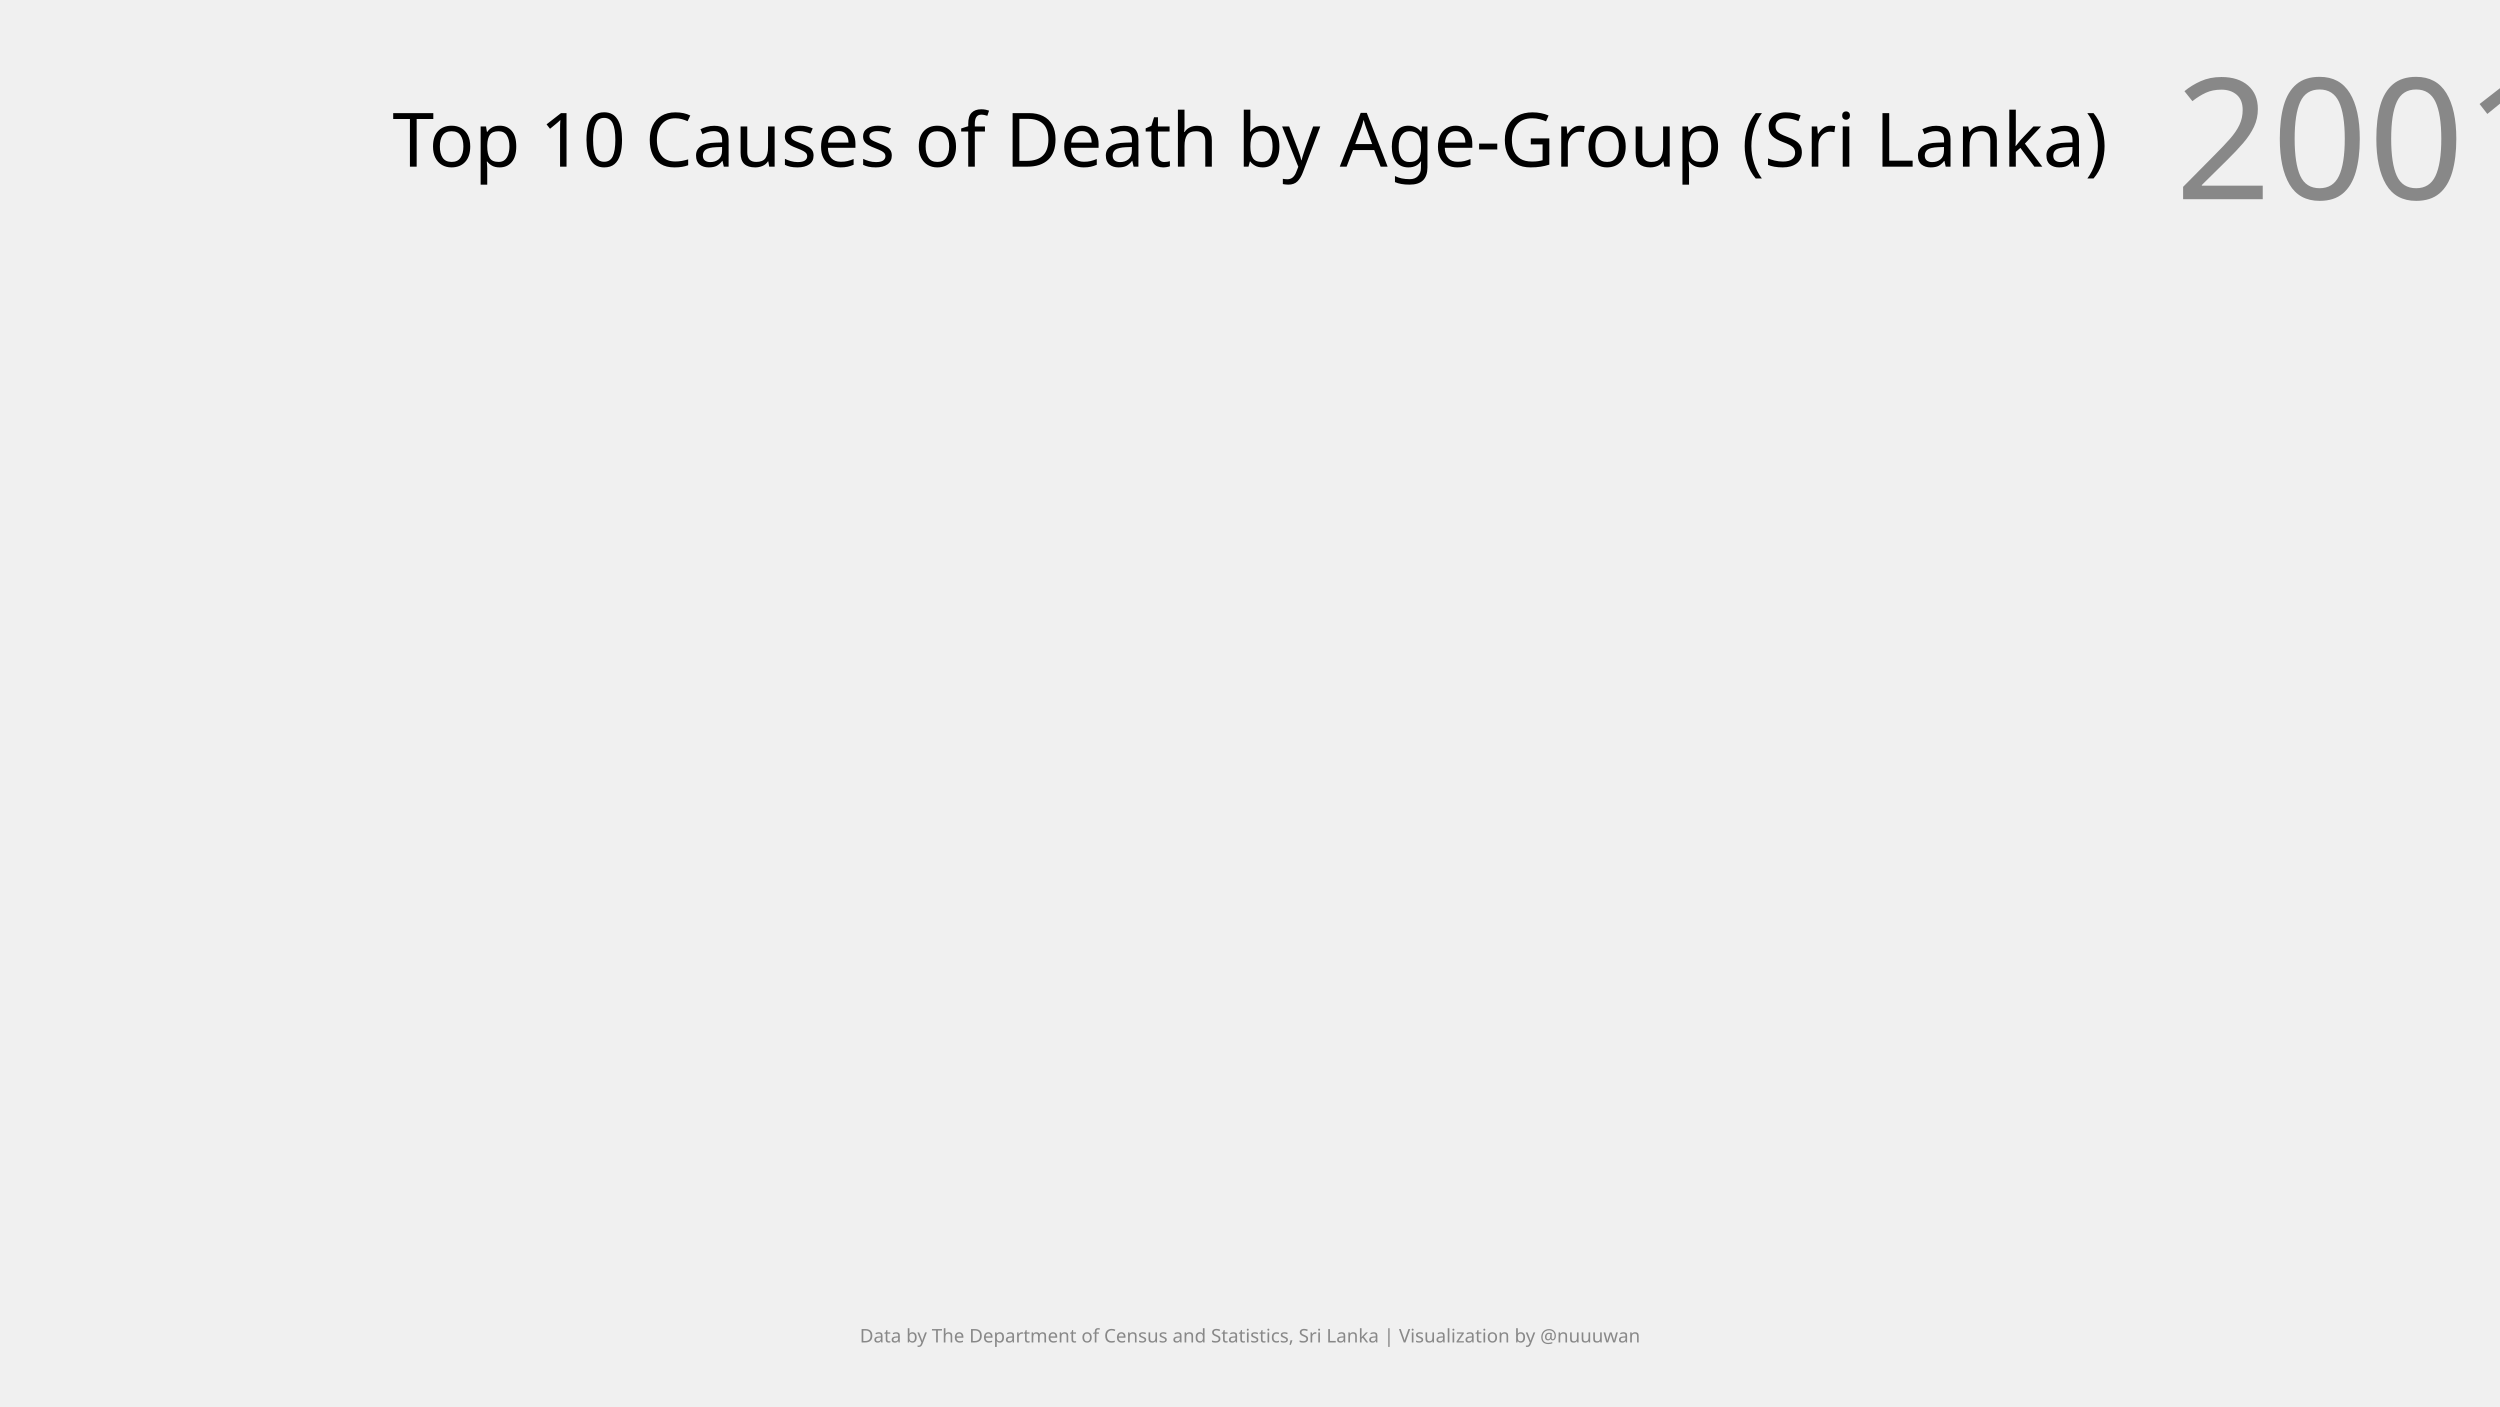
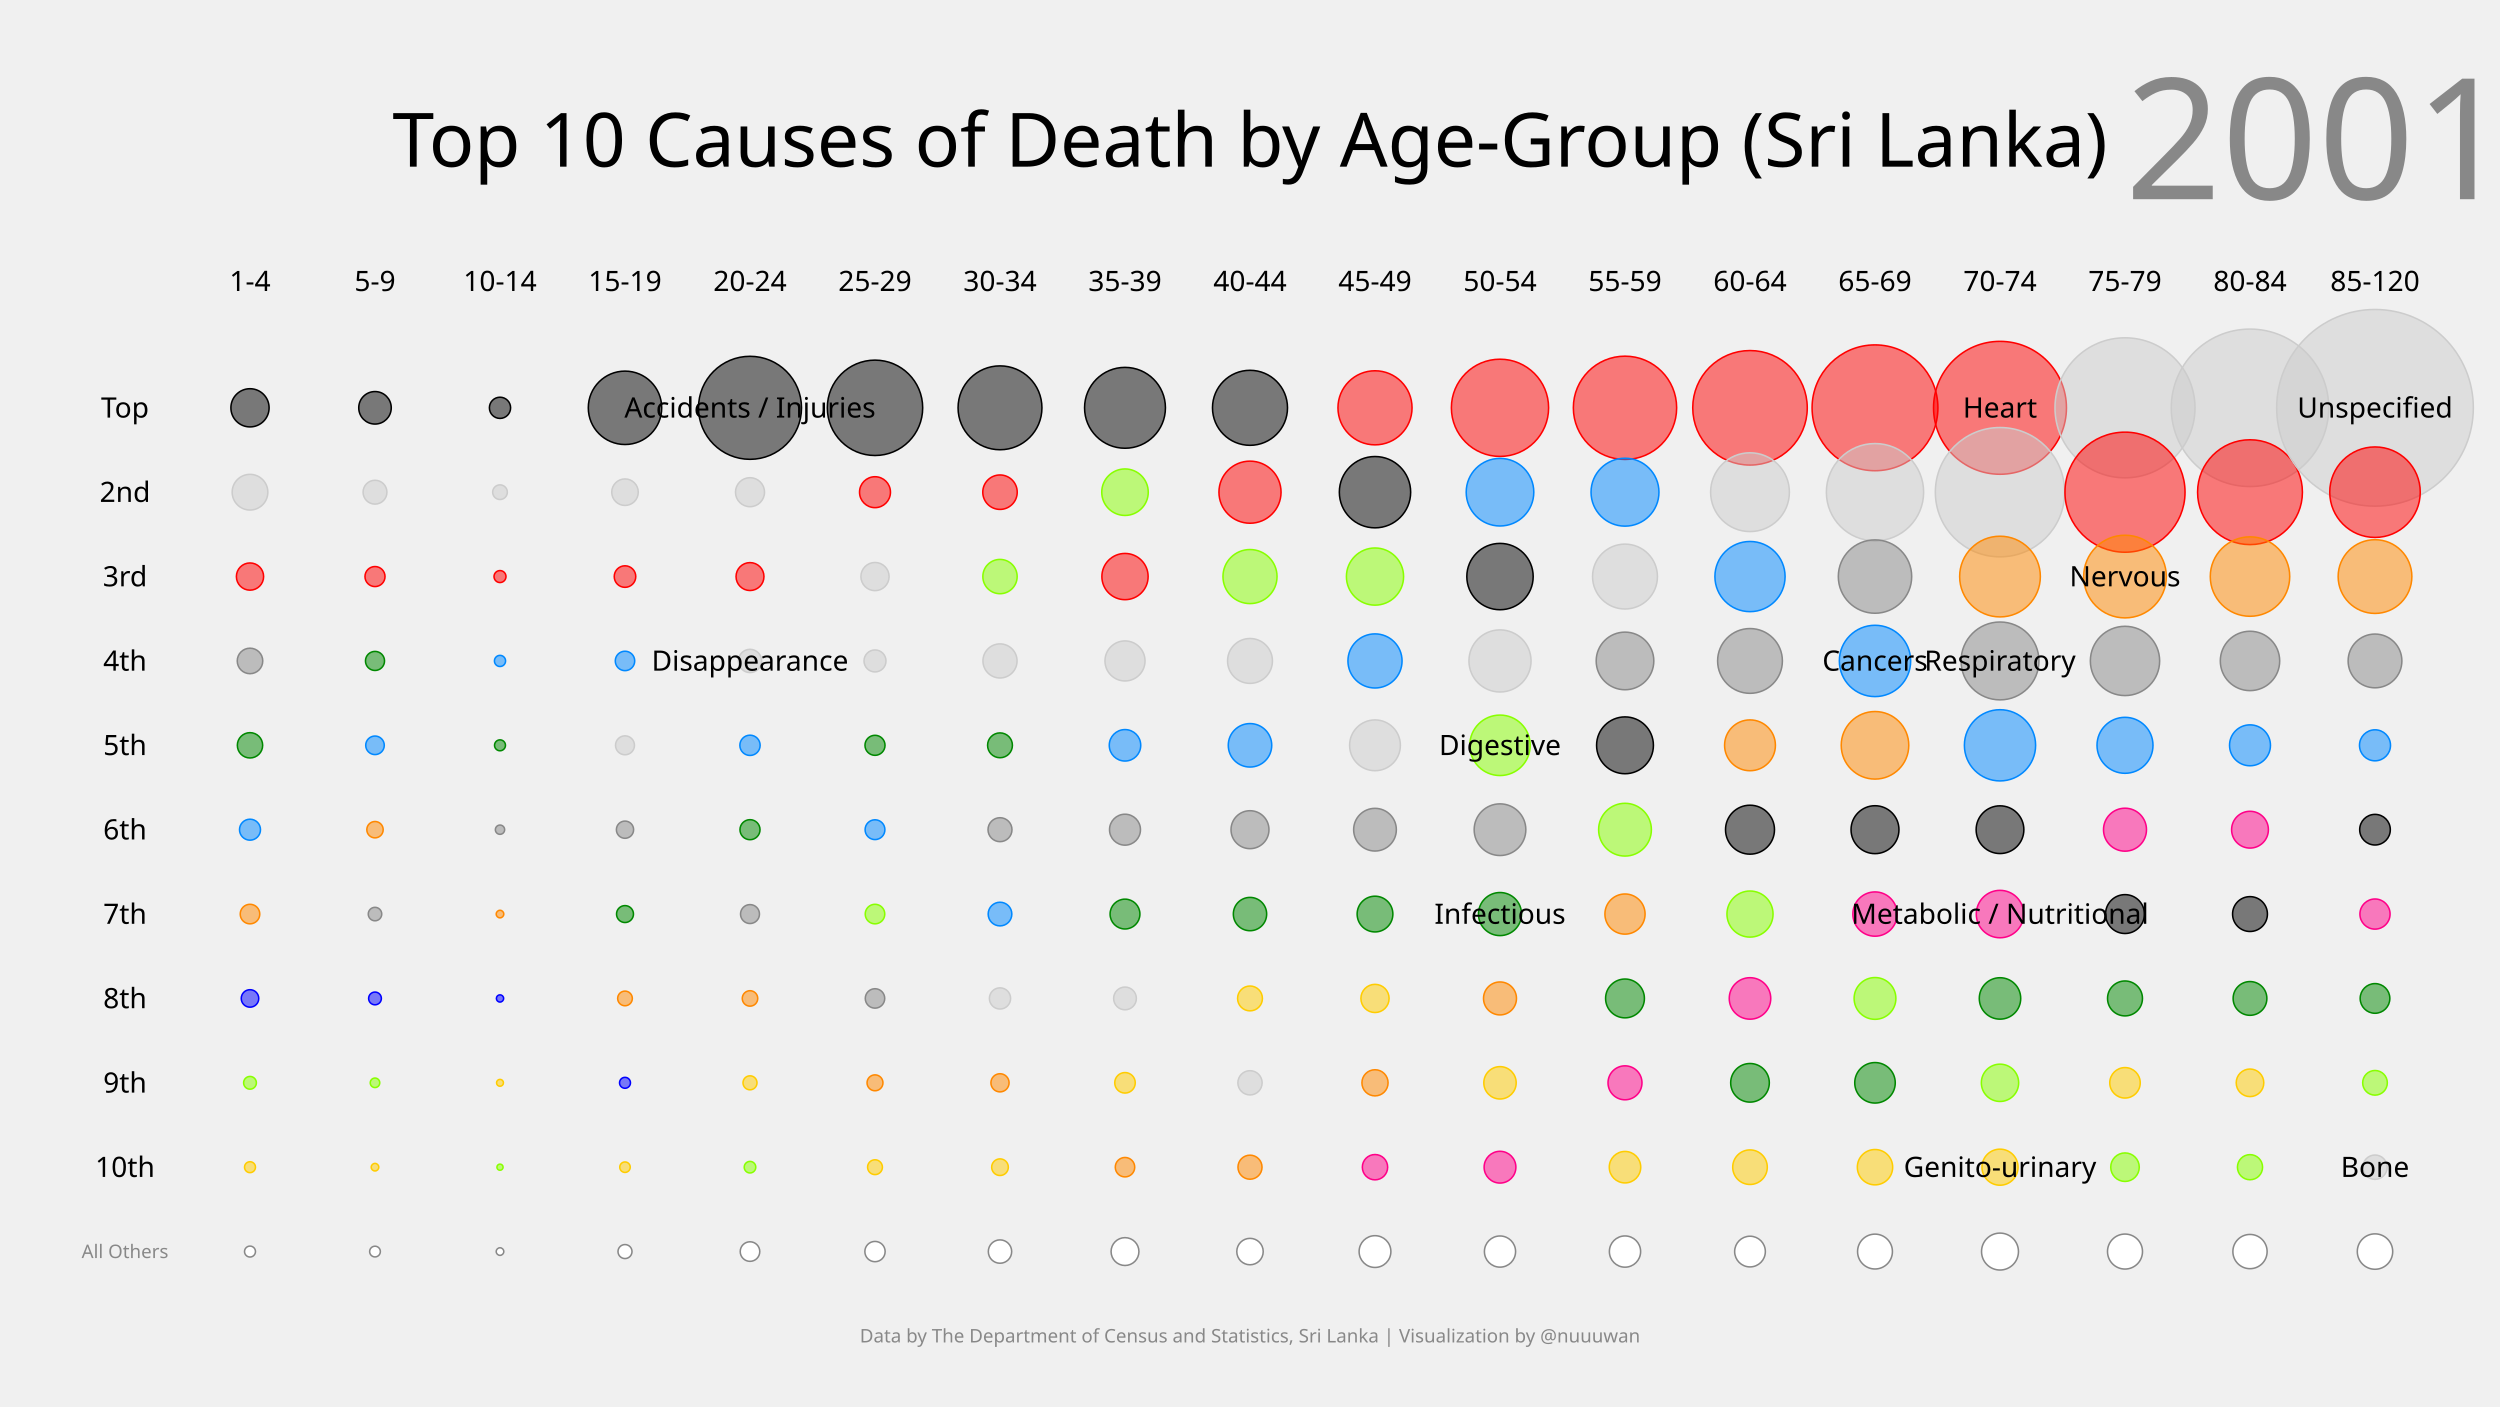
<svg xmlns="http://www.w3.org/2000/svg" width="1600" height="900">
  <g>
    <text x="800.0" y="90" text-anchor="middle" dominant-baseline="middle" font-size="48" font-family="P22 Johnston" fill="black">Top 10 Causes of Death by Age-Group (Sri Lanka)</text>
-     <text x="1392.0" y="90" text-anchor="start" dominant-baseline="middle" font-size="108" font-family="P22 Johnston" fill="#888">2001</text>
+     <text x="1360.0" y="90" text-anchor="start" dominant-baseline="middle" font-size="108" font-family="P22 Johnston" fill="#888">2001</text>
  </g>
-   <g />
+   <g>
+     <g>
+       <text x="160.0" y="180" text-anchor="middle" dominant-baseline="middle" font-size="18.0" font-family="P22 Johnston" fill="black">1-4</text>
+       <text x="80.0" y="261.0" text-anchor="middle" dominant-baseline="middle" font-size="18.0" font-family="P22 Johnston" fill="black">Top</text>
+       <circle cx="160.0" cy="261.0" r="12.225" stroke="#000" fill="#000" fill-opacity="0.5" />
+       <text x="80.0" y="315.0" text-anchor="middle" dominant-baseline="middle" font-size="18.0" font-family="P22 Johnston" fill="black">2nd</text>
+       <circle cx="160.0" cy="315.0" r="11.417" stroke="#ccc" fill="#ccc" fill-opacity="0.5" />
+       <text x="80.0" y="369.0" text-anchor="middle" dominant-baseline="middle" font-size="18.0" font-family="P22 Johnston" fill="black">3rd</text>
+       <circle cx="160.0" cy="369.0" r="8.715" stroke="#f00" fill="#f00" fill-opacity="0.5" />
+       <text x="80.0" y="423.0" text-anchor="middle" dominant-baseline="middle" font-size="18.0" font-family="P22 Johnston" fill="black">4th</text>
+       <circle cx="160.0" cy="423.0" r="8.163" stroke="#888" fill="#888" fill-opacity="0.5" />
+       <text x="80.0" y="477.0" text-anchor="middle" dominant-baseline="middle" font-size="18.0" font-family="P22 Johnston" fill="black">5th</text>
+       <circle cx="160.0" cy="477.0" r="8.103" stroke="#080" fill="#080" fill-opacity="0.5" />
+       <text x="80.0" y="531.0" text-anchor="middle" dominant-baseline="middle" font-size="18.0" font-family="P22 Johnston" fill="black">6th</text>
+       <circle cx="160.0" cy="531.0" r="6.714" stroke="#08f" fill="#08f" fill-opacity="0.5" />
+       <text x="80.0" y="585.0" text-anchor="middle" dominant-baseline="middle" font-size="18.0" font-family="P22 Johnston" fill="black">7th</text>
+       <circle cx="160.0" cy="585.0" r="6.261" stroke="#f80" fill="#f80" fill-opacity="0.5" />
+       <text x="80.0" y="639.0" text-anchor="middle" dominant-baseline="middle" font-size="18.0" font-family="P22 Johnston" fill="black">8th</text>
+       <circle cx="160.0" cy="639.0" r="5.6" stroke="#00f" fill="#00f" fill-opacity="0.5" />
+       <text x="80.0" y="693.0" text-anchor="middle" dominant-baseline="middle" font-size="18.0" font-family="P22 Johnston" fill="black">9th</text>
+       <circle cx="160.0" cy="693.0" r="4.082" stroke="#8f0" fill="#8f0" fill-opacity="0.5" />
+       <text x="80.0" y="747.0" text-anchor="middle" dominant-baseline="middle" font-size="18.0" font-family="P22 Johnston" fill="black">10th</text>
+       <circle cx="160.0" cy="747.0" r="3.5" stroke="#fc0" fill="#fc0" fill-opacity="0.5" />
+       <circle cx="160.0" cy="801.0" r="3.5" stroke="#888" fill="#fff" />
+       <text x="80.0" y="801.0" text-anchor="middle" dominant-baseline="middle" font-size="12" font-family="P22 Johnston" fill="#888">All Others</text>
+     </g>
+     <g>
+       <text x="240.0" y="180" text-anchor="middle" dominant-baseline="middle" font-size="18.0" font-family="P22 Johnston" fill="black">5-9</text>
+       <circle cx="240.0" cy="261.0" r="10.406" stroke="#000" fill="#000" fill-opacity="0.5" />
+       <circle cx="240.0" cy="315.0" r="7.636" stroke="#ccc" fill="#ccc" fill-opacity="0.5" />
+       <circle cx="240.0" cy="369.0" r="6.416" stroke="#f00" fill="#f00" fill-opacity="0.5" />
+       <circle cx="240.0" cy="423.0" r="6.102" stroke="#080" fill="#080" fill-opacity="0.5" />
+       <circle cx="240.0" cy="477.0" r="5.94" stroke="#08f" fill="#08f" fill-opacity="0.5" />
+       <circle cx="240.0" cy="531.0" r="5.238" stroke="#f80" fill="#f80" fill-opacity="0.5" />
+       <circle cx="240.0" cy="585.0" r="4.315" stroke="#888" fill="#888" fill-opacity="0.5" />
+       <circle cx="240.0" cy="639.0" r="4.082" stroke="#00f" fill="#00f" fill-opacity="0.5" />
+       <circle cx="240.0" cy="693.0" r="3.051" stroke="#8f0" fill="#8f0" fill-opacity="0.5" />
+       <circle cx="240.0" cy="747.0" r="2.425" stroke="#fc0" fill="#fc0" fill-opacity="0.5" />
+       <circle cx="240.0" cy="801.0" r="3.429" stroke="#888" fill="#fff" />
+     </g>
+     <g>
+       <text x="320.0" y="180" text-anchor="middle" dominant-baseline="middle" font-size="18.0" font-family="P22 Johnston" fill="black">10-14</text>
+       <circle cx="320.0" cy="261.0" r="6.787" stroke="#000" fill="#000" fill-opacity="0.5" />
+       <circle cx="320.0" cy="315.0" r="4.696" stroke="#ccc" fill="#ccc" fill-opacity="0.5" />
+       <circle cx="320.0" cy="369.0" r="3.834" stroke="#f00" fill="#f00" fill-opacity="0.5" />
+       <circle cx="320.0" cy="423.0" r="3.569" stroke="#08f" fill="#08f" fill-opacity="0.5" />
+       <circle cx="320.0" cy="477.0" r="3.5" stroke="#080" fill="#080" fill-opacity="0.5" />
+       <circle cx="320.0" cy="531.0" r="2.97" stroke="#888" fill="#888" fill-opacity="0.5" />
+       <circle cx="320.0" cy="585.0" r="2.425" stroke="#f80" fill="#f80" fill-opacity="0.5" />
+       <circle cx="320.0" cy="639.0" r="2.322" stroke="#00f" fill="#00f" fill-opacity="0.5" />
+       <circle cx="320.0" cy="693.0" r="2.214" stroke="#fc0" fill="#fc0" fill-opacity="0.5" />
+       <circle cx="320.0" cy="747.0" r="1.98" stroke="#8f0" fill="#8f0" fill-opacity="0.5" />
+       <circle cx="320.0" cy="801.0" r="2.425" stroke="#888" fill="#fff" />
+     </g>
+     <g>
+       <text x="400.0" y="180" text-anchor="middle" dominant-baseline="middle" font-size="18.0" font-family="P22 Johnston" fill="black">15-19</text>
+       <circle cx="400.0" cy="261.0" r="23.489" stroke="#000" fill="#000" fill-opacity="0.5" />
+       <circle cx="400.0" cy="315.0" r="8.487" stroke="#ccc" fill="#ccc" fill-opacity="0.5" />
+       <circle cx="400.0" cy="369.0" r="6.894" stroke="#f00" fill="#f00" fill-opacity="0.5" />
+       <circle cx="400.0" cy="423.0" r="6.222" stroke="#08f" fill="#08f" fill-opacity="0.5" />
+       <circle cx="400.0" cy="477.0" r="6.062" stroke="#cccccc" fill="#cccccc" fill-opacity="0.5" />
+       <circle cx="400.0" cy="531.0" r="5.512" stroke="#888" fill="#888" fill-opacity="0.5" />
+       <circle cx="400.0" cy="585.0" r="5.422" stroke="#080" fill="#080" fill-opacity="0.5" />
+       <circle cx="400.0" cy="639.0" r="4.696" stroke="#f80" fill="#f80" fill-opacity="0.5" />
+       <circle cx="400.0" cy="693.0" r="3.5" stroke="#00f" fill="#00f" fill-opacity="0.5" />
+       <circle cx="400.0" cy="747.0" r="3.357" stroke="#fc0" fill="#fc0" fill-opacity="0.5" />
+       <circle cx="400.0" cy="801.0" r="4.482" stroke="#888" fill="#fff" />
+     </g>
+     <g>
+       <text x="480.0" y="180" text-anchor="middle" dominant-baseline="middle" font-size="18.0" font-family="P22 Johnston" fill="black">20-24</text>
+       <circle cx="480.0" cy="261.0" r="32.967" stroke="#000" fill="#000" fill-opacity="0.5" />
+       <text x="480.0" y="261.0" text-anchor="middle" dominant-baseline="middle" font-size="18.0" font-family="P22 Johnston" fill="black">Accidents / Injuries</text>
+       <circle cx="480.0" cy="315.0" r="9.287" stroke="#ccc" fill="#ccc" fill-opacity="0.5" />
+       <circle cx="480.0" cy="369.0" r="8.937" stroke="#f00" fill="#f00" fill-opacity="0.5" />
+       <circle cx="480.0" cy="423.0" r="7.441" stroke="#cccccc" fill="#cccccc" fill-opacity="0.5" />
+       <text x="480.0" y="423.0" text-anchor="middle" dominant-baseline="middle" font-size="18.0" font-family="P22 Johnston" fill="black">Disappearance</text>
+       <circle cx="480.0" cy="477.0" r="6.492" stroke="#08f" fill="#08f" fill-opacity="0.5" />
+       <circle cx="480.0" cy="531.0" r="6.416" stroke="#080" fill="#080" fill-opacity="0.5" />
+       <circle cx="480.0" cy="585.0" r="6.062" stroke="#888" fill="#888" fill-opacity="0.5" />
+       <circle cx="480.0" cy="639.0" r="4.95" stroke="#f80" fill="#f80" fill-opacity="0.5" />
+       <circle cx="480.0" cy="693.0" r="4.482" stroke="#fc0" fill="#fc0" fill-opacity="0.5" />
+       <circle cx="480.0" cy="747.0" r="3.704" stroke="#8f0" fill="#8f0" fill-opacity="0.5" />
+       <circle cx="480.0" cy="801.0" r="6.261" stroke="#888" fill="#fff" />
+     </g>
+     <g>
+       <text x="560.0" y="180" text-anchor="middle" dominant-baseline="middle" font-size="18.0" font-family="P22 Johnston" fill="black">25-29</text>
+       <circle cx="560.0" cy="261.0" r="30.52" stroke="#000" fill="#000" fill-opacity="0.5" />
+       <circle cx="560.0" cy="315.0" r="9.899" stroke="#f00" fill="#f00" fill-opacity="0.5" />
+       <circle cx="560.0" cy="369.0" r="9.019" stroke="#ccc" fill="#ccc" fill-opacity="0.5" />
+       <circle cx="560.0" cy="423.0" r="7.035" stroke="#cccccc" fill="#cccccc" fill-opacity="0.5" />
+       <circle cx="560.0" cy="477.0" r="6.416" stroke="#080" fill="#080" fill-opacity="0.5" />
+       <circle cx="560.0" cy="531.0" r="6.339" stroke="#08f" fill="#08f" fill-opacity="0.5" />
+       <circle cx="560.0" cy="585.0" r="6.261" stroke="#8f0" fill="#8f0" fill-opacity="0.5" />
+       <circle cx="560.0" cy="639.0" r="6.222" stroke="#888" fill="#888" fill-opacity="0.5" />
+       <circle cx="560.0" cy="693.0" r="5.096" stroke="#f80" fill="#f80" fill-opacity="0.5" />
+       <circle cx="560.0" cy="747.0" r="4.748" stroke="#fc0" fill="#fc0" fill-opacity="0.5" />
+       <circle cx="560.0" cy="801.0" r="6.492" stroke="#888" fill="#fff" />
+     </g>
+     <g>
+       <text x="640.0" y="180" text-anchor="middle" dominant-baseline="middle" font-size="18.0" font-family="P22 Johnston" fill="black">30-34</text>
+       <circle cx="640.0" cy="261.0" r="26.838" stroke="#000" fill="#000" fill-opacity="0.5" />
+       <circle cx="640.0" cy="315.0" r="11.024" stroke="#f00" fill="#f00" fill-opacity="0.5" />
+       <circle cx="640.0" cy="369.0" r="10.979" stroke="#8f0" fill="#8f0" fill-opacity="0.5" />
+       <circle cx="640.0" cy="423.0" r="10.912" stroke="#ccc" fill="#ccc" fill-opacity="0.5" />
+       <circle cx="640.0" cy="477.0" r="7.95" stroke="#080" fill="#080" fill-opacity="0.5" />
+       <circle cx="640.0" cy="531.0" r="7.668" stroke="#888" fill="#888" fill-opacity="0.5" />
+       <circle cx="640.0" cy="585.0" r="7.572" stroke="#08f" fill="#08f" fill-opacity="0.5" />
+       <circle cx="640.0" cy="639.0" r="6.787" stroke="#cccccc" fill="#cccccc" fill-opacity="0.5" />
+       <circle cx="640.0" cy="693.0" r="5.815" stroke="#f80" fill="#f80" fill-opacity="0.5" />
+       <circle cx="640.0" cy="747.0" r="5.331" stroke="#fc0" fill="#fc0" fill-opacity="0.5" />
+       <circle cx="640.0" cy="801.0" r="7.474" stroke="#888" fill="#fff" />
+     </g>
+     <g>
+       <text x="720.0" y="180" text-anchor="middle" dominant-baseline="middle" font-size="18.0" font-family="P22 Johnston" fill="black">35-39</text>
+       <circle cx="720.0" cy="261.0" r="25.881" stroke="#000" fill="#000" fill-opacity="0.5" />
+       <circle cx="720.0" cy="315.0" r="14.882" stroke="#8f0" fill="#8f0" fill-opacity="0.5" />
+       <circle cx="720.0" cy="369.0" r="14.8" stroke="#f00" fill="#f00" fill-opacity="0.5" />
+       <circle cx="720.0" cy="423.0" r="12.812" stroke="#ccc" fill="#ccc" fill-opacity="0.5" />
+       <circle cx="720.0" cy="477.0" r="10.071" stroke="#08f" fill="#08f" fill-opacity="0.5" />
+       <circle cx="720.0" cy="531.0" r="9.899" stroke="#888" fill="#888" fill-opacity="0.5" />
+       <circle cx="720.0" cy="585.0" r="9.547" stroke="#080" fill="#080" fill-opacity="0.5" />
+       <circle cx="720.0" cy="639.0" r="7.275" stroke="#cccccc" fill="#cccccc" fill-opacity="0.5" />
+       <circle cx="720.0" cy="693.0" r="6.567" stroke="#fc0" fill="#fc0" fill-opacity="0.5" />
+       <circle cx="720.0" cy="747.0" r="6.222" stroke="#f80" fill="#f80" fill-opacity="0.5" />
+       <circle cx="720.0" cy="801.0" r="8.91" stroke="#888" fill="#fff" />
+     </g>
+     <g>
+       <text x="800.0" y="180" text-anchor="middle" dominant-baseline="middle" font-size="18.0" font-family="P22 Johnston" fill="black">40-44</text>
+       <circle cx="800.0" cy="261.0" r="24.005" stroke="#000" fill="#000" fill-opacity="0.5" />
+       <circle cx="800.0" cy="315.0" r="19.873" stroke="#f00" fill="#f00" fill-opacity="0.5" />
+       <circle cx="800.0" cy="369.0" r="17.303" stroke="#8f0" fill="#8f0" fill-opacity="0.5" />
+       <circle cx="800.0" cy="423.0" r="14.363" stroke="#ccc" fill="#ccc" fill-opacity="0.5" />
+       <circle cx="800.0" cy="477.0" r="13.912" stroke="#08f" fill="#08f" fill-opacity="0.5" />
+       <circle cx="800.0" cy="531.0" r="12.145" stroke="#888" fill="#888" fill-opacity="0.5" />
+       <circle cx="800.0" cy="585.0" r="10.662" stroke="#080" fill="#080" fill-opacity="0.5" />
+       <circle cx="800.0" cy="639.0" r="7.95" stroke="#fc0" fill="#fc0" fill-opacity="0.5" />
+       <circle cx="800.0" cy="693.0" r="7.763" stroke="#cccccc" fill="#cccccc" fill-opacity="0.5" />
+       <circle cx="800.0" cy="747.0" r="7.7" stroke="#f80" fill="#f80" fill-opacity="0.5" />
+       <circle cx="800.0" cy="801.0" r="8.458" stroke="#888" fill="#fff" />
+     </g>
+     <g>
+       <text x="880" y="180" text-anchor="middle" dominant-baseline="middle" font-size="18.0" font-family="P22 Johnston" fill="black">45-49</text>
+       <circle cx="880" cy="261.0" r="23.707" stroke="#f00" fill="#f00" fill-opacity="0.5" />
+       <circle cx="880" cy="315.0" r="22.823" stroke="#000" fill="#000" fill-opacity="0.5" />
+       <circle cx="880" cy="369.0" r="18.294" stroke="#8f0" fill="#8f0" fill-opacity="0.5" />
+       <circle cx="880" cy="423.0" r="17.317" stroke="#08f" fill="#08f" fill-opacity="0.5" />
+       <circle cx="880" cy="477.0" r="16.251" stroke="#ccc" fill="#ccc" fill-opacity="0.5" />
+       <circle cx="880" cy="531.0" r="13.663" stroke="#888" fill="#888" fill-opacity="0.5" />
+       <circle cx="880" cy="585.0" r="11.438" stroke="#080" fill="#080" fill-opacity="0.5" />
+       <circle cx="880" cy="639.0" r="9.019" stroke="#fc0" fill="#fc0" fill-opacity="0.5" />
+       <circle cx="880" cy="693.0" r="8.371" stroke="#f80" fill="#f80" fill-opacity="0.5" />
+       <circle cx="880" cy="747.0" r="8.103" stroke="#f08" fill="#f08" fill-opacity="0.5" />
+       <circle cx="880" cy="801.0" r="10.168" stroke="#888" fill="#fff" />
+     </g>
+     <g>
+       <text x="960.0" y="180" text-anchor="middle" dominant-baseline="middle" font-size="18.0" font-family="P22 Johnston" fill="black">50-54</text>
+       <circle cx="960.0" cy="261.0" r="31.109" stroke="#f00" fill="#f00" fill-opacity="0.5" />
+       <circle cx="960.0" cy="315.0" r="21.632" stroke="#08f" fill="#08f" fill-opacity="0.5" />
+       <circle cx="960.0" cy="369.0" r="21.232" stroke="#000" fill="#000" fill-opacity="0.5" />
+       <circle cx="960.0" cy="423.0" r="19.873" stroke="#ccc" fill="#ccc" fill-opacity="0.5" />
+       <circle cx="960.0" cy="477.0" r="19.348" stroke="#8f0" fill="#8f0" fill-opacity="0.5" />
+       <text x="960.0" y="477.0" text-anchor="middle" dominant-baseline="middle" font-size="18.0" font-family="P22 Johnston" fill="black">Digestive</text>
+       <circle cx="960.0" cy="531.0" r="16.535" stroke="#888" fill="#888" fill-opacity="0.5" />
+       <circle cx="960.0" cy="585.0" r="13.788" stroke="#080" fill="#080" fill-opacity="0.5" />
+       <text x="960.0" y="585.0" text-anchor="middle" dominant-baseline="middle" font-size="18.0" font-family="P22 Johnston" fill="black">Infectious</text>
+       <circle cx="960.0" cy="639.0" r="10.547" stroke="#f80" fill="#f80" fill-opacity="0.5" />
+       <circle cx="960.0" cy="693.0" r="10.359" stroke="#fc0" fill="#fc0" fill-opacity="0.5" />
+       <circle cx="960.0" cy="747.0" r="10.168" stroke="#f08" fill="#f08" fill-opacity="0.5" />
+       <circle cx="960.0" cy="801.0" r="9.973" stroke="#888" fill="#fff" />
+     </g>
+     <g>
+       <text x="1040.0" y="180" text-anchor="middle" dominant-baseline="middle" font-size="18.0" font-family="P22 Johnston" fill="black">55-59</text>
+       <circle cx="1040.0" cy="261.0" r="33.056" stroke="#f00" fill="#f00" fill-opacity="0.5" />
+       <circle cx="1040.0" cy="315.0" r="21.734" stroke="#08f" fill="#08f" fill-opacity="0.5" />
+       <circle cx="1040.0" cy="369.0" r="20.765" stroke="#ccc" fill="#ccc" fill-opacity="0.5" />
+       <circle cx="1040.0" cy="423.0" r="18.441" stroke="#888" fill="#888" fill-opacity="0.5" />
+       <circle cx="1040.0" cy="477.0" r="18.187" stroke="#000" fill="#000" fill-opacity="0.5" />
+       <circle cx="1040.0" cy="531.0" r="16.887" stroke="#8f0" fill="#8f0" fill-opacity="0.5" />
+       <circle cx="1040.0" cy="585.0" r="12.85" stroke="#f80" fill="#f80" fill-opacity="0.5" />
+       <circle cx="1040.0" cy="639.0" r="12.424" stroke="#080" fill="#080" fill-opacity="0.5" />
+       <circle cx="1040.0" cy="693.0" r="10.867" stroke="#f08" fill="#f08" fill-opacity="0.5" />
+       <circle cx="1040.0" cy="747.0" r="10.071" stroke="#fc0" fill="#fc0" fill-opacity="0.5" />
+       <circle cx="1040.0" cy="801.0" r="9.998" stroke="#888" fill="#fff" />
+     </g>
+     <g>
+       <text x="1120.0" y="180" text-anchor="middle" dominant-baseline="middle" font-size="18.0" font-family="P22 Johnston" fill="black">60-64</text>
+       <circle cx="1120.0" cy="261.0" r="36.648" stroke="#f00" fill="#f00" fill-opacity="0.5" />
+       <circle cx="1120.0" cy="315.0" r="25.21" stroke="#ccc" fill="#ccc" fill-opacity="0.5" />
+       <circle cx="1120.0" cy="369.0" r="22.455" stroke="#08f" fill="#08f" fill-opacity="0.5" />
+       <circle cx="1120.0" cy="423.0" r="20.73" stroke="#888" fill="#888" fill-opacity="0.5" />
+       <circle cx="1120.0" cy="477.0" r="16.267" stroke="#f80" fill="#f80" fill-opacity="0.5" />
+       <circle cx="1120.0" cy="531.0" r="15.668" stroke="#000" fill="#000" fill-opacity="0.5" />
+       <circle cx="1120.0" cy="585.0" r="14.75" stroke="#8f0" fill="#8f0" fill-opacity="0.5" />
+       <circle cx="1120.0" cy="639.0" r="13.282" stroke="#f08" fill="#f08" fill-opacity="0.5" />
+       <circle cx="1120.0" cy="693.0" r="12.364" stroke="#080" fill="#080" fill-opacity="0.5" />
+       <circle cx="1120.0" cy="747.0" r="11.068" stroke="#fc0" fill="#fc0" fill-opacity="0.5" />
+       <circle cx="1120.0" cy="801.0" r="9.825" stroke="#888" fill="#fff" />
+     </g>
+     <g>
+       <text x="1200.0" y="180" text-anchor="middle" dominant-baseline="middle" font-size="18.0" font-family="P22 Johnston" fill="black">65-69</text>
+       <circle cx="1200.0" cy="261.0" r="40.267" stroke="#f00" fill="#f00" fill-opacity="0.5" />
+       <circle cx="1200.0" cy="315.0" r="31.124" stroke="#ccc" fill="#ccc" fill-opacity="0.5" />
+       <circle cx="1200.0" cy="369.0" r="23.479" stroke="#888" fill="#888" fill-opacity="0.5" />
+       <circle cx="1200.0" cy="423.0" r="22.823" stroke="#08f" fill="#08f" fill-opacity="0.5" />
+       <text x="1200.0" y="423.0" text-anchor="middle" dominant-baseline="middle" font-size="18.0" font-family="P22 Johnston" fill="black">Cancers</text>
+       <circle cx="1200.0" cy="477.0" r="21.621" stroke="#f80" fill="#f80" fill-opacity="0.5" />
+       <circle cx="1200.0" cy="531.0" r="15.336" stroke="#000" fill="#000" fill-opacity="0.5" />
+       <circle cx="1200.0" cy="585.0" r="14.174" stroke="#f08" fill="#f08" fill-opacity="0.5" />
+       <circle cx="1200.0" cy="639.0" r="13.373" stroke="#8f0" fill="#8f0" fill-opacity="0.5" />
+       <circle cx="1200.0" cy="693.0" r="12.964" stroke="#080" fill="#080" fill-opacity="0.5" />
+       <circle cx="1200.0" cy="747.0" r="11.309" stroke="#fc0" fill="#fc0" fill-opacity="0.5" />
+       <circle cx="1200.0" cy="801.0" r="11.156" stroke="#888" fill="#fff" />
+     </g>
+     <g>
+       <text x="1280.0" y="180" text-anchor="middle" dominant-baseline="middle" font-size="18.0" font-family="P22 Johnston" fill="black">70-74</text>
+       <circle cx="1280.0" cy="261.0" r="42.533" stroke="#f00" fill="#f00" fill-opacity="0.5" />
+       <text x="1280.0" y="261.0" text-anchor="middle" dominant-baseline="middle" font-size="18.0" font-family="P22 Johnston" fill="black">Heart</text>
+       <circle cx="1280.0" cy="315.0" r="41.383" stroke="#ccc" fill="#ccc" fill-opacity="0.5" />
+       <circle cx="1280.0" cy="369.0" r="25.824" stroke="#f80" fill="#f80" fill-opacity="0.5" />
+       <circle cx="1280.0" cy="423.0" r="24.916" stroke="#888" fill="#888" fill-opacity="0.5" />
+       <text x="1280.0" y="423.0" text-anchor="middle" dominant-baseline="middle" font-size="18.0" font-family="P22 Johnston" fill="black">Respiratory</text>
+       <circle cx="1280.0" cy="477.0" r="22.79" stroke="#08f" fill="#08f" fill-opacity="0.5" />
+       <circle cx="1280.0" cy="531.0" r="15.272" stroke="#000" fill="#000" fill-opacity="0.5" />
+       <circle cx="1280.0" cy="585.0" r="15.176" stroke="#f08" fill="#f08" fill-opacity="0.5" />
+       <text x="1280.0" y="585.0" text-anchor="middle" dominant-baseline="middle" font-size="18.0" font-family="P22 Johnston" fill="black">Metabolic / Nutritional</text>
+       <circle cx="1280.0" cy="639.0" r="13.263" stroke="#080" fill="#080" fill-opacity="0.5" />
+       <circle cx="1280.0" cy="693.0" r="11.941" stroke="#8f0" fill="#8f0" fill-opacity="0.5" />
+       <circle cx="1280.0" cy="747.0" r="11.545" stroke="#fc0" fill="#fc0" fill-opacity="0.5" />
+       <text x="1280.0" y="747.0" text-anchor="middle" dominant-baseline="middle" font-size="18.0" font-family="P22 Johnston" fill="black">Genito-urinary</text>
+       <circle cx="1280.0" cy="801.0" r="11.817" stroke="#888" fill="#fff" />
+     </g>
+     <g>
+       <text x="1360.0" y="180" text-anchor="middle" dominant-baseline="middle" font-size="18.0" font-family="P22 Johnston" fill="black">75-79</text>
+       <circle cx="1360.0" cy="261.0" r="44.805" stroke="#ccc" fill="#ccc" fill-opacity="0.5" />
+       <circle cx="1360.0" cy="315.0" r="38.424" stroke="#f00" fill="#f00" fill-opacity="0.5" />
+       <circle cx="1360.0" cy="369.0" r="26.452" stroke="#f80" fill="#f80" fill-opacity="0.5" />
+       <text x="1360.0" y="369.0" text-anchor="middle" dominant-baseline="middle" font-size="18.0" font-family="P22 Johnston" fill="black">Nervous</text>
+       <circle cx="1360.0" cy="423.0" r="22.169" stroke="#888" fill="#888" fill-opacity="0.5" />
+       <circle cx="1360.0" cy="477.0" r="17.915" stroke="#08f" fill="#08f" fill-opacity="0.5" />
+       <circle cx="1360.0" cy="531.0" r="13.753" stroke="#f08" fill="#f08" fill-opacity="0.5" />
+       <circle cx="1360.0" cy="585.0" r="12.443" stroke="#000" fill="#000" fill-opacity="0.5" />
+       <circle cx="1360.0" cy="639.0" r="11.178" stroke="#080" fill="#080" fill-opacity="0.5" />
+       <circle cx="1360.0" cy="693.0" r="9.75" stroke="#fc0" fill="#fc0" fill-opacity="0.5" />
+       <circle cx="1360.0" cy="747.0" r="9.127" stroke="#8f0" fill="#8f0" fill-opacity="0.5" />
+       <circle cx="1360.0" cy="801.0" r="11.2" stroke="#888" fill="#fff" />
+     </g>
+     <g>
+       <text x="1440.0" y="180" text-anchor="middle" dominant-baseline="middle" font-size="18.0" font-family="P22 Johnston" fill="black">80-84</text>
+       <circle cx="1440.0" cy="261.0" r="50.385" stroke="#ccc" fill="#ccc" fill-opacity="0.5" />
+       <circle cx="1440.0" cy="315.0" r="33.549" stroke="#f00" fill="#f00" fill-opacity="0.5" />
+       <circle cx="1440.0" cy="369.0" r="25.423" stroke="#f80" fill="#f80" fill-opacity="0.5" />
+       <circle cx="1440.0" cy="423.0" r="19.003" stroke="#888" fill="#888" fill-opacity="0.5" />
+       <circle cx="1440.0" cy="477.0" r="13.096" stroke="#08f" fill="#08f" fill-opacity="0.5" />
+       <circle cx="1440.0" cy="531.0" r="11.776" stroke="#f08" fill="#f08" fill-opacity="0.5" />
+       <circle cx="1440.0" cy="585.0" r="11.156" stroke="#000" fill="#000" fill-opacity="0.5" />
+       <circle cx="1440.0" cy="639.0" r="10.799" stroke="#080" fill="#080" fill-opacity="0.5" />
+       <circle cx="1440.0" cy="693.0" r="8.827" stroke="#fc0" fill="#fc0" fill-opacity="0.5" />
+       <circle cx="1440.0" cy="747.0" r="8.042" stroke="#8f0" fill="#8f0" fill-opacity="0.5" />
+       <circle cx="1440.0" cy="801.0" r="10.957" stroke="#888" fill="#fff" />
+     </g>
+     <g>
+       <text x="1520.0" y="180" text-anchor="middle" dominant-baseline="middle" font-size="18.0" font-family="P22 Johnston" fill="black">85-120</text>
+       <circle cx="1520.0" cy="261.0" r="62.934" stroke="#ccc" fill="#ccc" fill-opacity="0.5" />
+       <text x="1520.0" y="261.0" text-anchor="middle" dominant-baseline="middle" font-size="18.0" font-family="P22 Johnston" fill="black">Unspecified</text>
+       <circle cx="1520.0" cy="315.0" r="28.963" stroke="#f00" fill="#f00" fill-opacity="0.5" />
+       <circle cx="1520.0" cy="369.0" r="23.593" stroke="#f80" fill="#f80" fill-opacity="0.5" />
+       <circle cx="1520.0" cy="423.0" r="17.203" stroke="#888" fill="#888" fill-opacity="0.5" />
+       <circle cx="1520.0" cy="477.0" r="9.924" stroke="#08f" fill="#08f" fill-opacity="0.5" />
+       <circle cx="1520.0" cy="531.0" r="9.8" stroke="#000" fill="#000" fill-opacity="0.5" />
+       <circle cx="1520.0" cy="585.0" r="9.649" stroke="#f08" fill="#f08" fill-opacity="0.5" />
+       <circle cx="1520.0" cy="639.0" r="9.495" stroke="#080" fill="#080" fill-opacity="0.5" />
+       <circle cx="1520.0" cy="693.0" r="7.889" stroke="#8f0" fill="#8f0" fill-opacity="0.5" />
+       <circle cx="1520.0" cy="747.0" r="7.795" stroke="#cccccc" fill="#cccccc" fill-opacity="0.5" />
+       <text x="1520.0" y="747.0" text-anchor="middle" dominant-baseline="middle" font-size="18.0" font-family="P22 Johnston" fill="black">Bone</text>
+       <circle cx="1520.0" cy="801.0" r="11.33" stroke="#888" fill="#fff" />
+     </g>
+   </g>
  <g>
    <text x="800.0" y="855.0" text-anchor="middle" dominant-baseline="middle" font-size="12" font-family="P22 Johnston" fill="#888">Data by The Department of Census and Statistics, Sri Lanka | Visualization by @nuuuwan</text>
  </g>
</svg>
